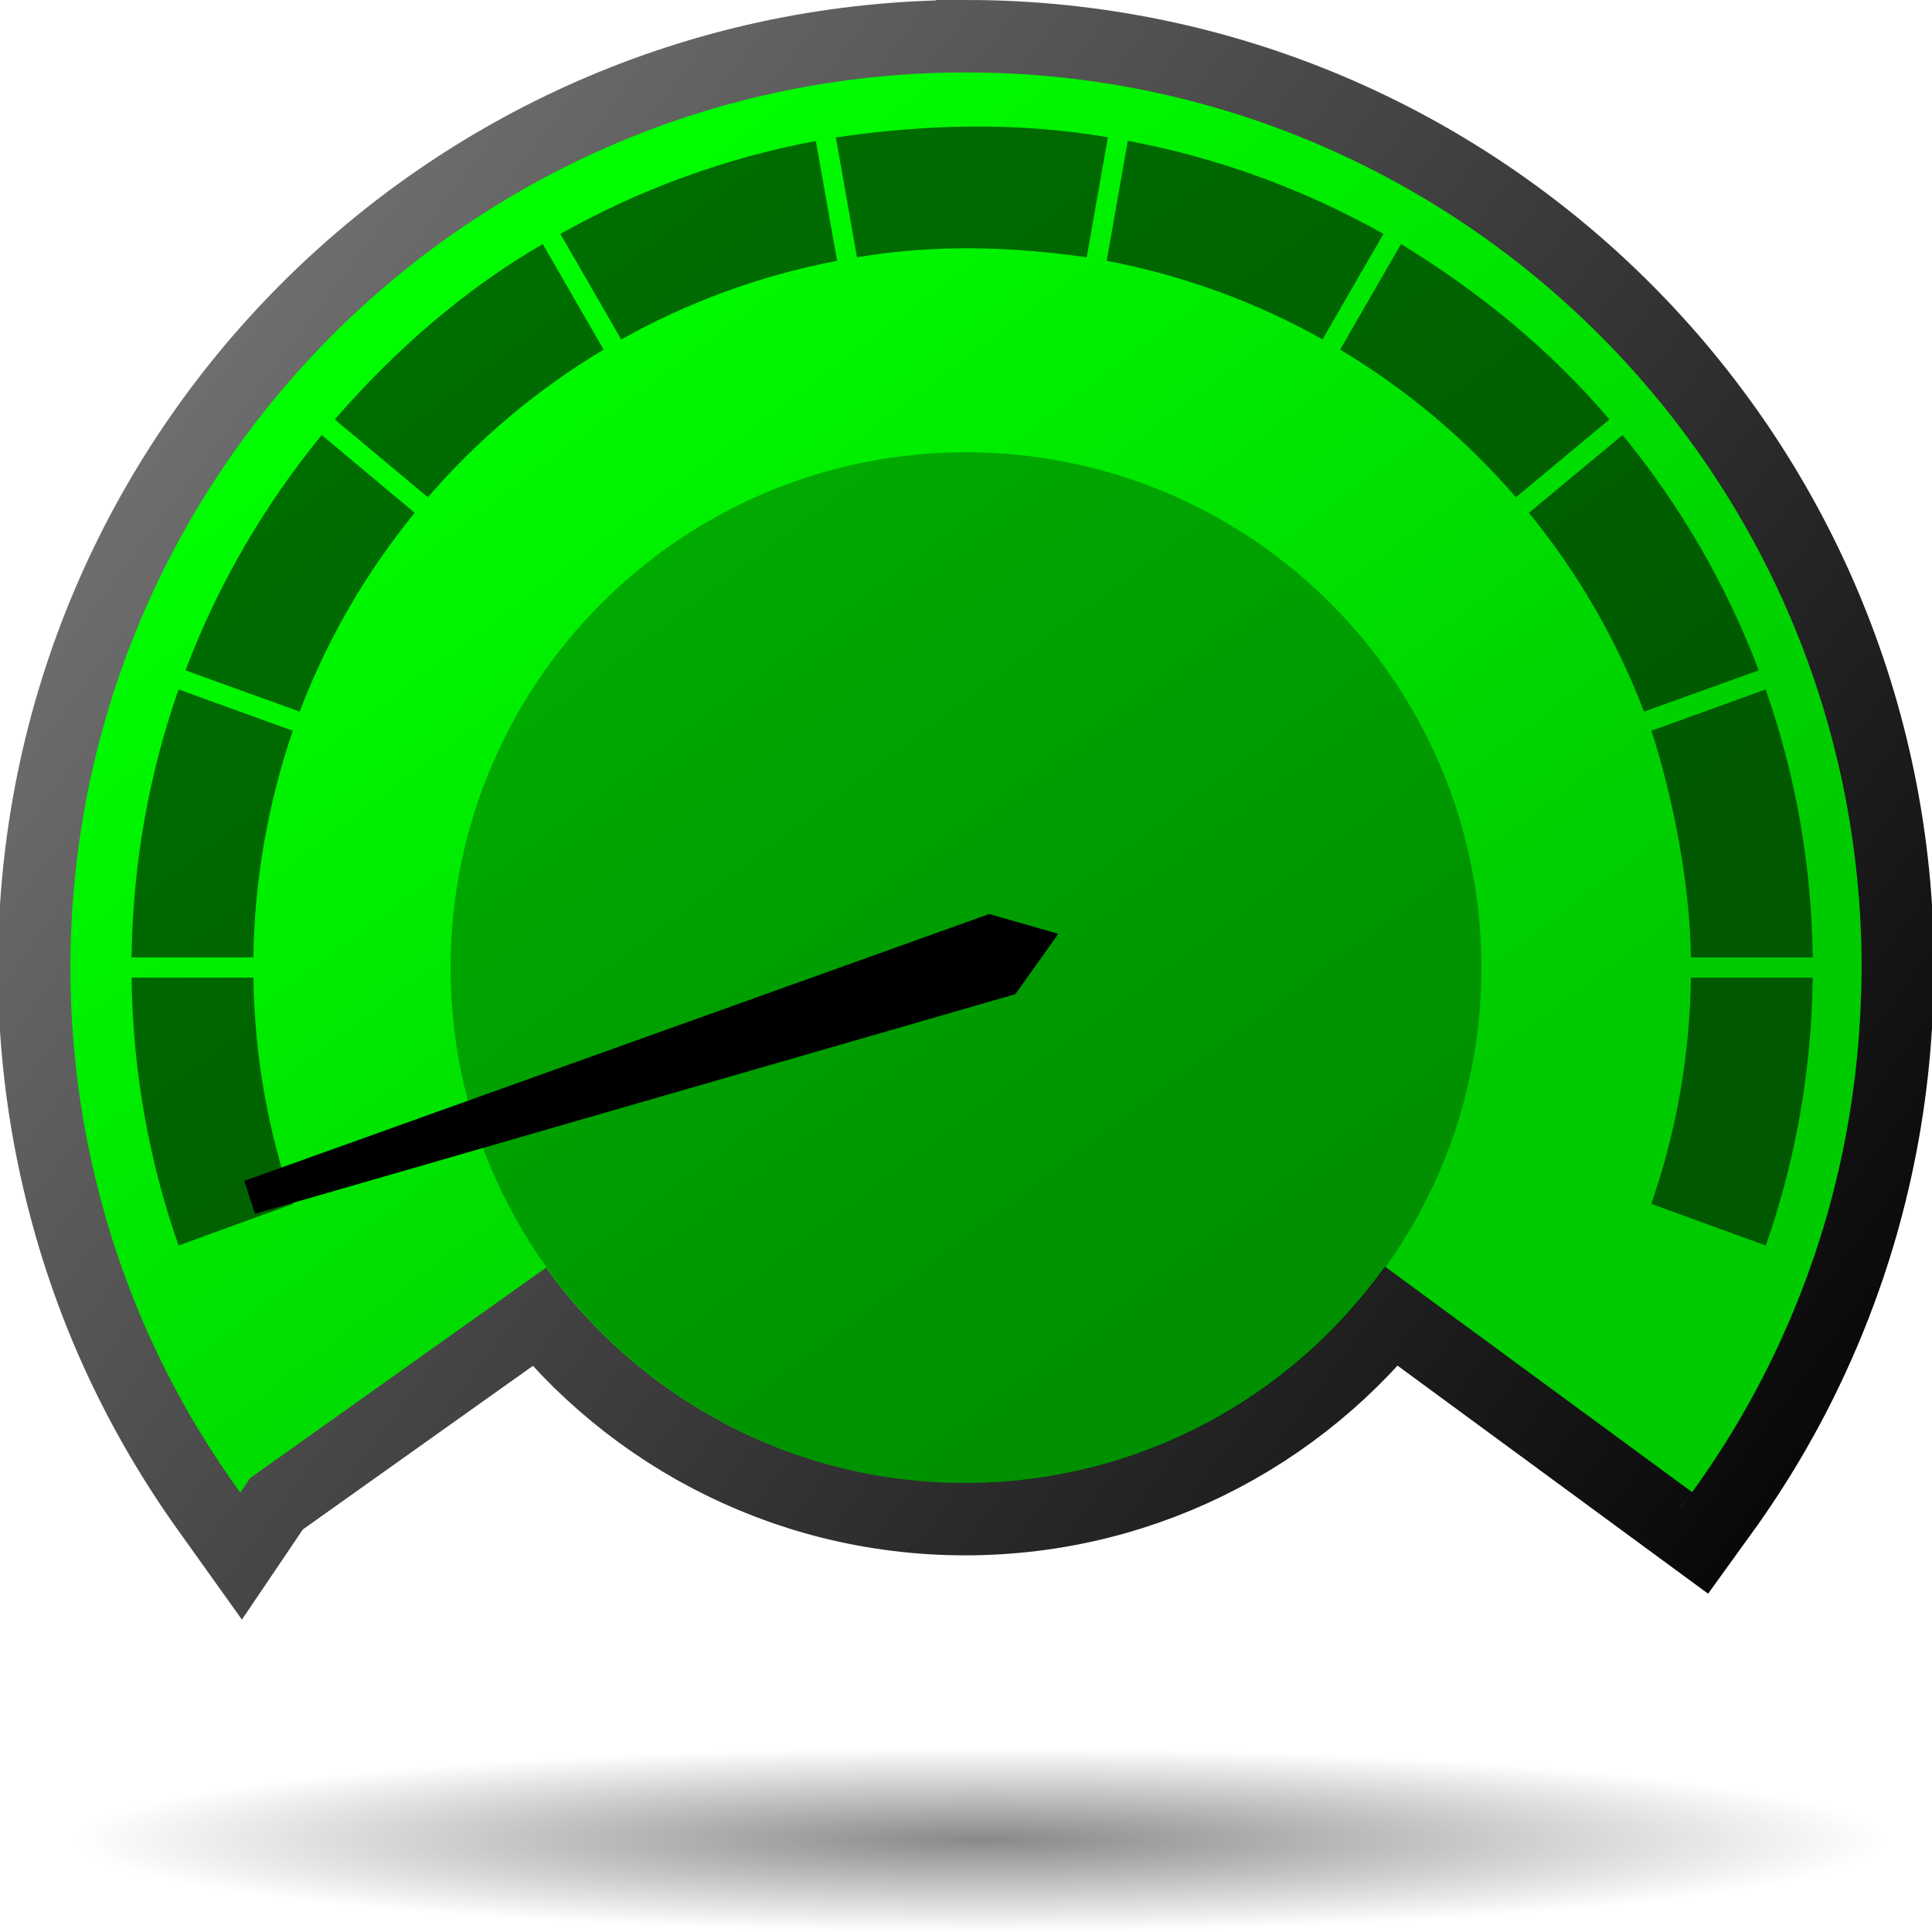
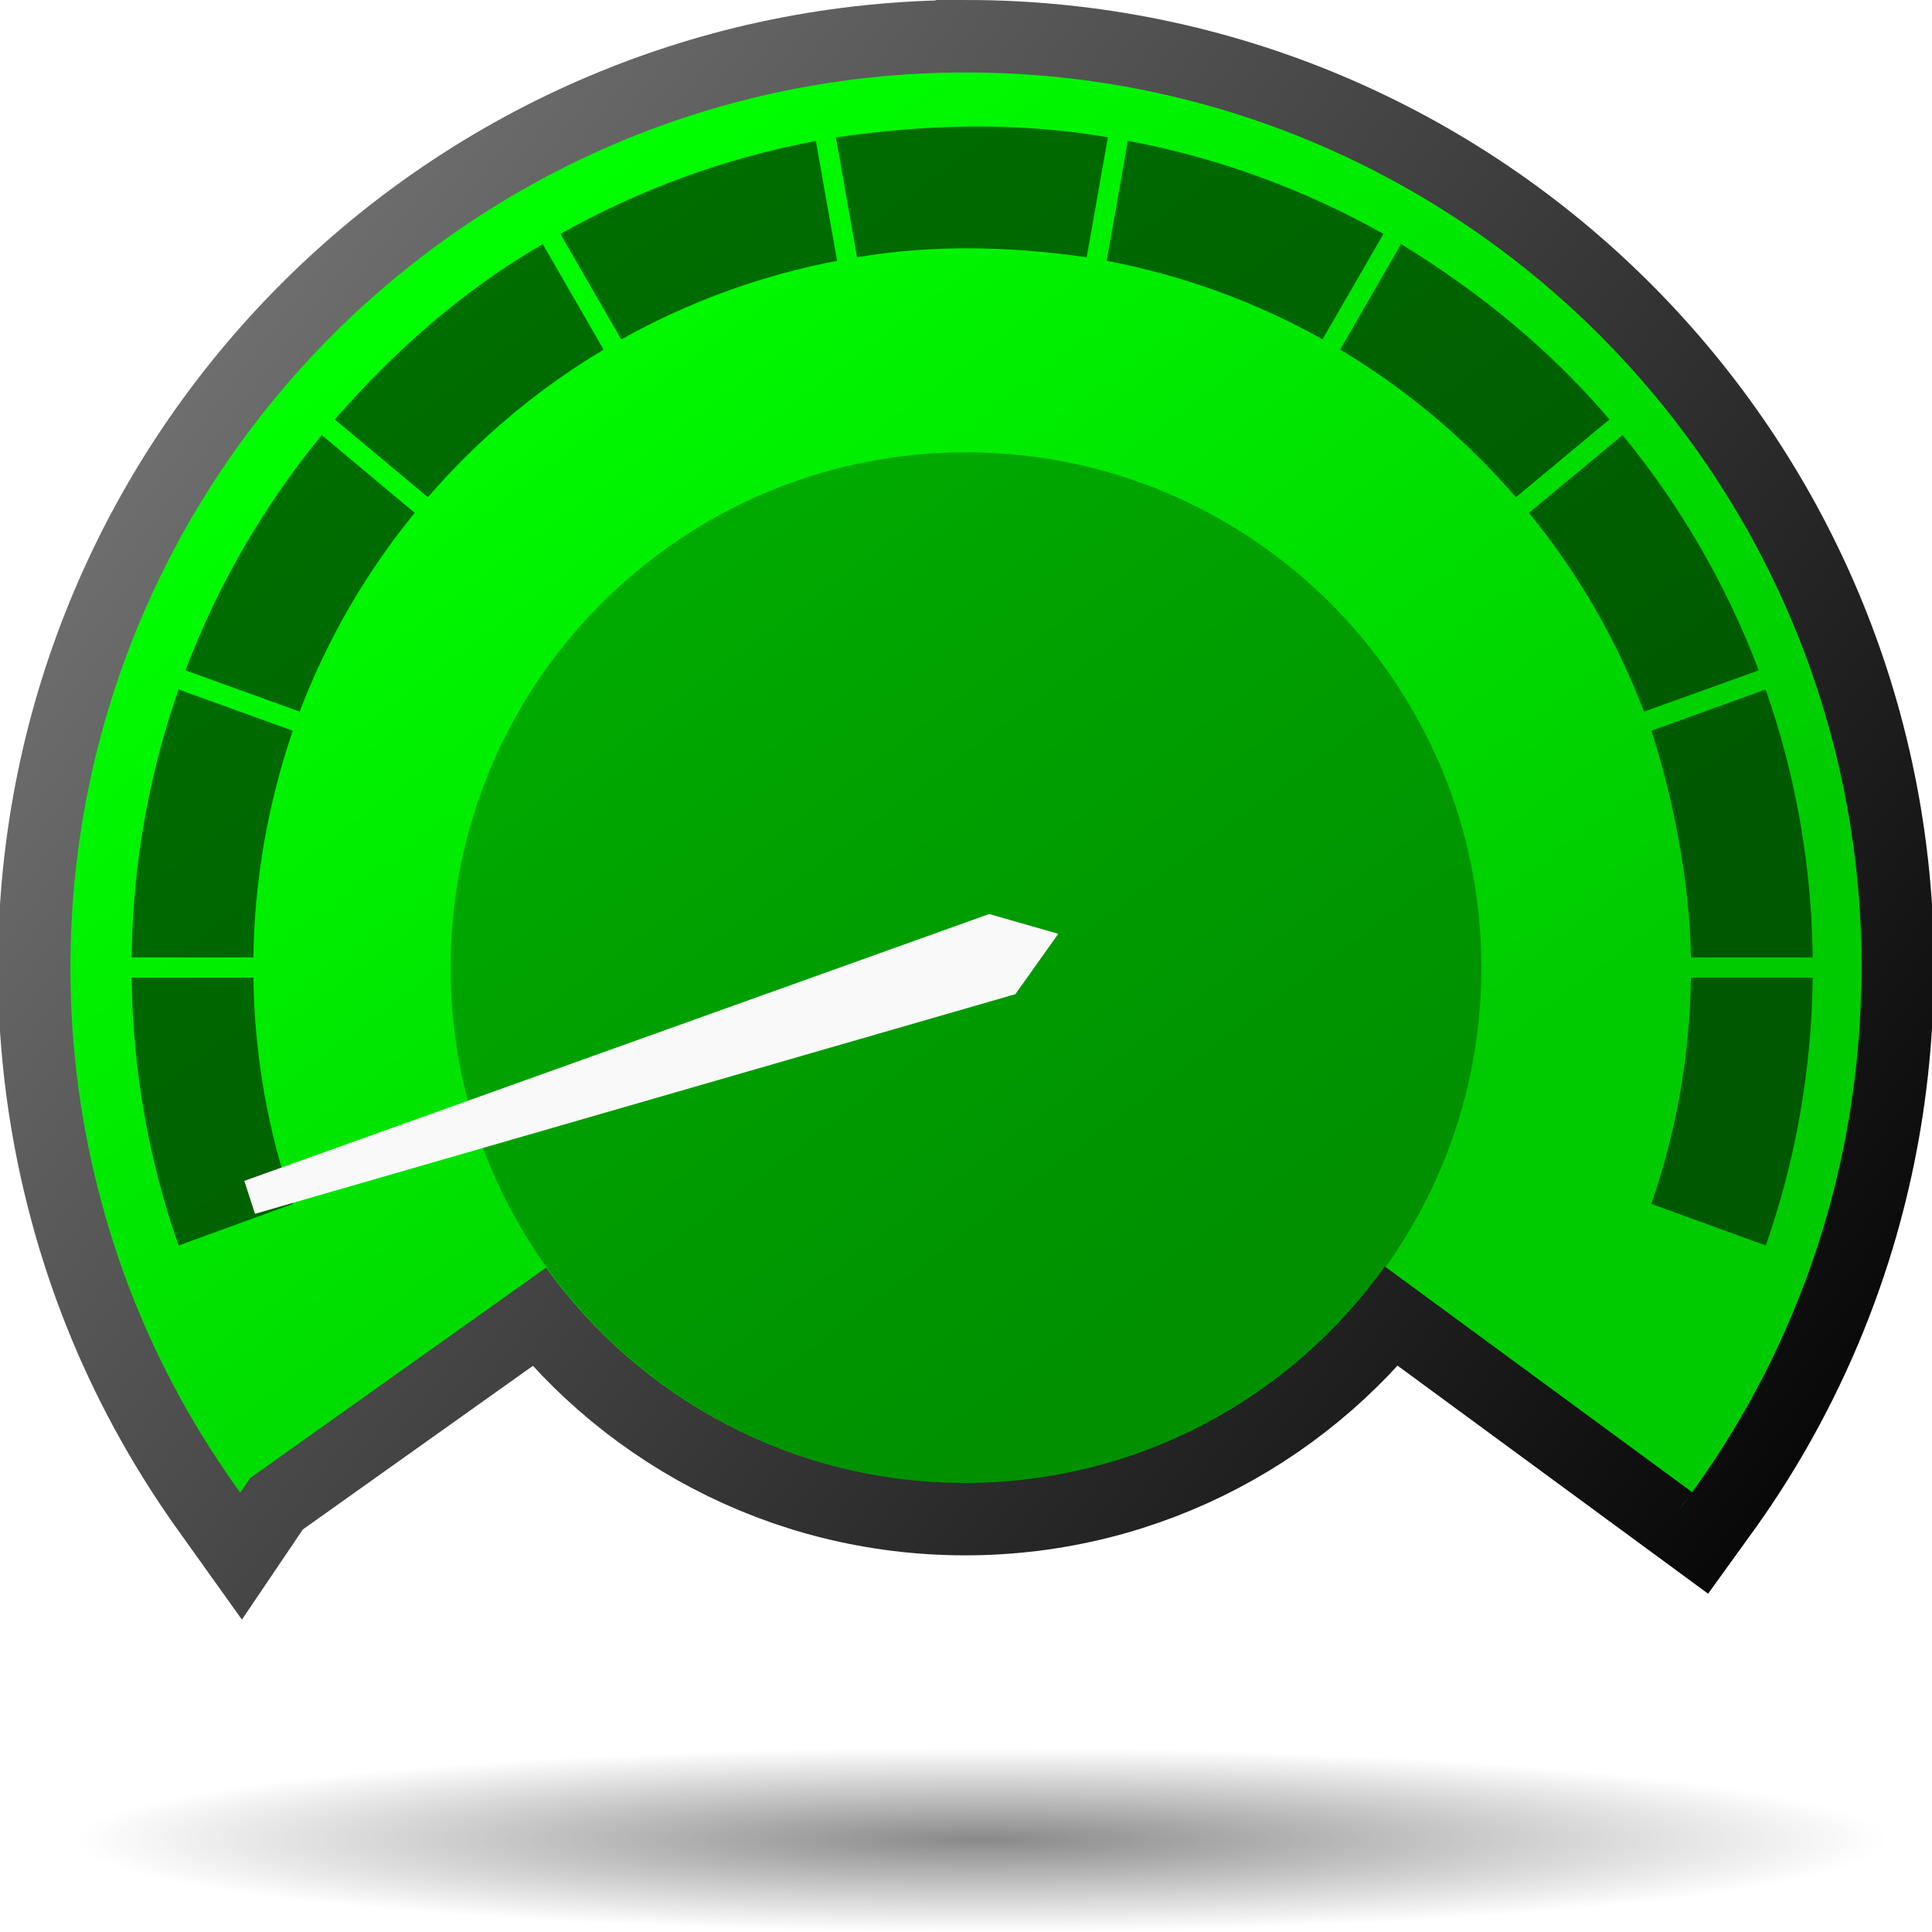
<svg xmlns="http://www.w3.org/2000/svg" xmlns:xlink="http://www.w3.org/1999/xlink" xml:space="preserve" width="400" height="400" style="fill-rule:evenodd" viewBox="0 0 112.889 112.889" id="svg3841" version="1.1">
  <defs id="defs3843">
    <linearGradient y2="120.871" x2="130.628" y1="16.794" x1="7.037" gradientUnits="userSpaceOnUse" id="linearGradient5115">
      <stop id="stop5117" style="stop-color:#000000;stop-opacity:1" offset="0" />
      <stop id="stop5119" style="stop-color:#747474;stop-opacity:1" offset="1" />
    </linearGradient>
    <linearGradient id="linearGradient5085">
      <stop style="stop-color:#000000;stop-opacity:0.751" offset="0" id="stop5087" />
      <stop style="stop-color:#000000;stop-opacity:0" offset="1" id="stop5089" />
    </linearGradient>
    <linearGradient id="linearGradient4980">
      <stop style="stop-color:#000000;stop-opacity:0" offset="0" id="stop4982" />
      <stop style="stop-color:#000000;stop-opacity:0.203" offset="1" id="stop4984" />
    </linearGradient>
    <linearGradient y2="45.415" x2="114.07" y1="45.415" x1="23.265" gradientUnits="userSpaceOnUse" id="linearGradient4562">
      <stop id="stop4564" style="stop-color:#ffffff;stop-opacity:0.139" offset="0" />
      <stop id="stop4566" style="stop-color:#ffffff;stop-opacity:0.418" offset="1" />
    </linearGradient>
    <style type="text/css" id="style3845">
   
    .str0 {stroke:#373435;stroke-width:0.2}
    .str2 {stroke:#B0913C;stroke-width:1}
    .str1 {stroke:#D19F22;stroke-width:1}
    .fil7 {fill:none}
    .fil2 {fill:#373435}
    .fil10 {fill:#606062}
    .fil8 {fill:#A9ABAE}
    .fil13 {fill:#D2D3D5}
    .fil11 {fill:#FEFEFE}
    .fil9 {fill:#0B0B0B}
    .fil14 {fill:#D19F22}
    .fil12 {fill:url(#id0)}
    .fil3 {fill:url(#id1)}
    .fil6 {fill:url(#id2)}
    .fil15 {fill:url(#id3)}
    .fil4 {fill:url(#id4)}
    .fil5 {fill:url(#id5)}
    .fil1 {fill:url(#id6)}
    .fil0 {fill:url(#id7)}
   
  </style>
    <linearGradient id="id0" gradientUnits="userSpaceOnUse" x1="68.782" y1="102.081" x2="68.782" y2="123.38">
      <stop offset="0" style="stop-color:#D19F22" id="stop3848" />
      <stop offset="1" style="stop-color:#AD8108" id="stop3850" />
    </linearGradient>
    <linearGradient id="id1" gradientUnits="userSpaceOnUse" x1="17.561" y1="68.832" x2="120.104" y2="68.832">
      <stop offset="0" style="stop-color:#383637" id="stop3853" />
      <stop offset="1" style="stop-color:#202020" id="stop3855" />
    </linearGradient>
    <linearGradient id="id2" gradientUnits="userSpaceOnUse" x1="14.513" y1="56.298" x2="124.072" y2="56.298">
      <stop offset="0" style="stop-color:#A20000" id="stop3858" />
      <stop offset="1" style="stop-color:#E90101" id="stop3860" />
    </linearGradient>
    <linearGradient id="id3" gradientUnits="userSpaceOnUse" x1="23.38" y1="35.158" x2="114.185" y2="35.158">
      <stop offset="0" style="stop-color:#A33B3B" id="stop3863" />
      <stop offset="1" style="stop-color:#E84C4C" id="stop3865" />
    </linearGradient>
    <linearGradient id="id4" gradientUnits="userSpaceOnUse" x1="10.534" y1="56.898" x2="127.252" y2="56.898">
      <stop offset="0" style="stop-color:#B20000" id="stop3868" />
      <stop offset="1" style="stop-color:#FE0000" id="stop3870" />
    </linearGradient>
    <linearGradient id="id5" gradientUnits="userSpaceOnUse" x1="23.265" y1="45.415" x2="114.07" y2="45.415">
      <stop offset="0" style="stop-color:#B33030" id="stop3873" />
      <stop offset="1" style="stop-color:#FC6262" id="stop3875" />
    </linearGradient>
    <linearGradient id="id6" gradientUnits="userSpaceOnUse" x1="7.037" y1="16.794" x2="130.628" y2="120.871">
      <stop offset="0" style="stop-color:#373435" id="stop3878" />
      <stop offset="1" style="stop-color:#FEFEFE" id="stop3880" />
    </linearGradient>
    <linearGradient id="id7" gradientUnits="userSpaceOnUse" x1="126.769" y1="141.253" x2="10.896" y2="-3.588">
      <stop offset="0" style="stop-color:#383838" id="stop3883" />
      <stop offset="0.51" style="stop-color:#0B0B0B" id="stop3885" />
      <stop offset="1" style="stop-color:#FEFEFE" id="stop3887" />
    </linearGradient>
    <linearGradient xlink:href="#id7" id="linearGradient3977" gradientUnits="userSpaceOnUse" x1="126.769" y1="141.253" x2="10.896" y2="-3.588" />
    <linearGradient xlink:href="#id6" id="linearGradient3979" gradientUnits="userSpaceOnUse" x1="7.037" y1="16.794" x2="130.628" y2="120.871" />
    <linearGradient xlink:href="#id1" id="linearGradient3981" gradientUnits="userSpaceOnUse" x1="17.561" y1="68.832" x2="120.104" y2="68.832" />
    <linearGradient xlink:href="#id4" id="linearGradient3983" gradientUnits="userSpaceOnUse" x1="10.534" y1="56.898" x2="127.252" y2="56.898" />
    <linearGradient xlink:href="#id5" id="linearGradient3985" gradientUnits="userSpaceOnUse" x1="23.265" y1="45.415" x2="114.07" y2="45.415" />
    <linearGradient xlink:href="#id0" id="linearGradient3989" gradientUnits="userSpaceOnUse" x1="68.782" y1="102.081" x2="68.782" y2="123.38" />
    <linearGradient xlink:href="#id0" id="linearGradient4005" gradientUnits="userSpaceOnUse" x1="68.782" y1="102.081" x2="68.782" y2="123.38" />
    <linearGradient xlink:href="#linearGradient4562" id="linearGradient4020" gradientUnits="userSpaceOnUse" x1="23.265" y1="45.415" x2="114.07" y2="45.415" gradientTransform="scale(3.543307,3.543307)" />
    <linearGradient xlink:href="#id1" id="linearGradient4026" gradientUnits="userSpaceOnUse" x1="17.561" y1="68.832" x2="120.104" y2="68.832" />
    <radialGradient xlink:href="#linearGradient5085" id="radialGradient5091" cx="203.073" cy="370.547" fx="203.073" fy="370.547" r="187.572" gradientTransform="matrix(1,0,0,0.1019284,0,332.7774)" gradientUnits="userSpaceOnUse" />
    <linearGradient xlink:href="#linearGradient4980" id="linearGradient5275" gradientUnits="userSpaceOnUse" gradientTransform="matrix(0.2530498,0,0,0.2530498,-5.32739,-5.184864)" x1="166.613" y1="55.179" x2="338.537" y2="284.504" />
    <linearGradient xlink:href="#linearGradient5115" id="linearGradient5279" gradientUnits="userSpaceOnUse" x1="114.519" y1="97.159" x2="8.062" y2="17.569" gradientTransform="matrix(0.9719363,0,0,0.9719363,1.584033,-3.100168)" />
  </defs>
  <path style="fill:#000000;fill-opacity:1;stroke:url(#linearGradient5279);stroke-width:8.467;stroke-miterlimit:4;stroke-opacity:1;stroke-dasharray:none" d="m 56.44,4.233 c -28.899,0 -52.326,23.427 -52.326,52.326 0,4.741 0.637,9.337 1.819,13.704 0.077,0.285 0.155,0.571 0.237,0.854 0.469,1.623 1.011,3.215 1.629,4.768 0.008,0.021 0.015,0.042 0.024,0.063 1.514,3.793 3.465,7.364 5.781,10.66 l 0.435,0.609 0.577,-0.854 17.294,-12.297 c 5.465,7.616 14.394,12.581 24.483,12.581 10.119,0 19.069,-4.99 24.53,-12.645 l 17.951,13.182 c 0.987,-1.365 1.914,-2.779 2.768,-4.239 0.023,-0.04 0.048,-0.079 0.071,-0.119 0.042,-0.074 0.085,-0.147 0.127,-0.221 2.084,-3.624 3.745,-7.521 4.919,-11.624 0.049,-0.171 0.095,-0.343 0.142,-0.514 0.953,-3.465 1.553,-7.074 1.771,-10.786 0.015,-0.253 0.028,-0.505 0.04,-0.759 0.035,-0.783 0.063,-1.573 0.063,-2.364 0,-28.899 -23.435,-52.326 -52.334,-52.326 z" id="_177024496" />
  <path style="fill:#00ff00;fill-opacity:1;fill-rule:nonzero;stroke:none" d="m 14.039,87.218 0.577,-0.854 17.294,-12.297 c 5.465,7.616 14.394,12.581 24.483,12.581 10.119,0 19.069,-4.99 24.53,-12.645 l 17.951,13.182 c 0.987,-1.365 1.914,-2.779 2.768,-4.239 0.023,-0.04 0.048,-0.079 0.071,-0.119 0.042,-0.074 0.085,-0.147 0.127,-0.221 2.084,-3.624 3.745,-7.521 4.919,-11.624 0.049,-0.171 0.095,-0.343 0.142,-0.514 0.953,-3.465 1.553,-7.074 1.771,-10.786 0.015,-0.253 0.028,-0.505 0.04,-0.759 0.035,-0.783 0.063,-1.573 0.063,-2.364 0,-28.899 -23.435,-52.326 -52.334,-52.326 -28.899,0 -52.326,23.427 -52.326,52.326 0,4.741 0.637,9.337 1.819,13.704 0.077,0.285 0.155,0.571 0.237,0.854 0.469,1.623 1.011,3.215 1.629,4.768 0.008,0.021 0.015,0.042 0.024,0.063 1.514,3.793 3.465,7.364 5.781,10.66 m 85.27,0.577 c -1.052,1.4 -1.031,1.416 0,0 z" id="path2879" />
  <path id="path4978" d="m 14.039,87.218 0.577,-0.854 17.294,-12.297 c 5.465,7.616 14.394,12.581 24.483,12.581 10.119,0 19.069,-4.99 24.53,-12.645 l 17.951,13.182 c 0.987,-1.365 1.914,-2.779 2.768,-4.239 0.023,-0.04 0.048,-0.079 0.071,-0.119 0.042,-0.074 0.085,-0.147 0.127,-0.221 2.084,-3.624 3.745,-7.521 4.919,-11.624 0.049,-0.171 0.095,-0.343 0.142,-0.514 0.953,-3.465 1.553,-7.074 1.771,-10.786 0.015,-0.253 0.028,-0.505 0.04,-0.759 0.035,-0.783 0.063,-1.573 0.063,-2.364 0,-28.899 -23.435,-52.326 -52.334,-52.326 -28.899,0 -52.326,23.427 -52.326,52.326 0,4.741 0.637,9.337 1.819,13.704 0.077,0.285 0.155,0.571 0.237,0.854 0.469,1.623 1.011,3.215 1.629,4.768 0.008,0.021 0.015,0.042 0.024,0.063 1.514,3.793 3.465,7.364 5.781,10.66 m 85.27,0.577 c -1.052,1.4 -1.031,1.416 0,0 z" style="fill:url(#linearGradient5275);fill-opacity:1;fill-rule:nonzero;stroke:none" />
  <circle id="_177020752" class="fil9 str0" cx="68.832" cy="68.832" r="33.588" d="M 102.42,68.832 C 102.42,87.382 87.382,102.42 68.832,102.42 c -18.55,0 -33.588,-15.038 -33.588,-33.588 0,-18.55 15.038,-33.588 33.588,-33.588 18.55,0 33.588,15.038 33.588,33.588 z" style="fill:#000000;fill-opacity:0.291;stroke:none" transform="matrix(0.8966332,0,0,0.8966332,-5.273056,-5.174023)" />
  <path style="fill:#000000;fill-opacity:0.57" d="m 96.491,42.697 c 1.273,3.915 2.252,8.92 2.312,13.245 l 7.117,0 c -0.065,-5.48 -1.033,-10.749 -2.752,-15.657 L 96.491,42.697 z M 48.841,8.029 50.075,15.035 c 4.449,-0.759 8.968,-0.644 13.42,0 L 64.736,8.021 C 59.466,7.113 54.113,7.255 48.841,8.029 z m 17.057,0.198 -1.234,7.014 c 4.499,0.854 8.746,2.421 12.613,4.587 l 3.559,-6.16 C 76.262,11.093 71.23,9.228 65.898,8.227 z M 47.671,8.235 c -5.332,1 -10.356,2.86 -14.93,5.433 l 3.559,6.168 c 3.867,-2.165 8.114,-3.741 12.613,-4.594 L 47.671,8.235 z M 31.713,14.26 c -4.629,2.685 -8.657,6.231 -12.154,10.249 l 5.441,4.547 c 2.934,-3.395 6.399,-6.313 10.272,-8.627 L 31.713,14.26 z m 50.151,0 -3.559,6.168 c 3.872,2.315 7.338,5.232 10.272,8.627 l 5.464,-4.547 C 90.565,20.419 86.424,17.051 81.864,14.26 z M 18.799,25.418 c -3.351,4.087 -6.061,8.72 -7.963,13.752 l 6.674,2.412 c 1.614,-4.244 3.899,-8.16 6.722,-11.617 L 18.799,25.418 z m 76.01,0 -5.472,4.547 c 2.822,3.457 5.108,7.372 6.722,11.617 l 6.706,-2.412 C 100.863,34.138 98.159,29.506 94.809,25.418 z M 10.433,40.285 C 8.713,45.193 7.754,50.462 7.689,55.942 l 7.117,0 c 0.056,-4.509 0.851,-8.986 2.301,-13.246 L 10.433,40.285 z M 7.689,57.121 c 0.065,5.48 1.025,10.749 2.744,15.657 l 6.69,-2.436 C 15.679,66.194 14.87,61.746 14.806,57.121 l -7.117,0 z m 91.114,0 c -0.064,4.625 -0.873,9.074 -2.317,13.222 l 6.69,2.436 c 1.72,-4.908 2.679,-10.177 2.744,-15.657 l -7.117,0 z" id="_462375584" />
-   <path style="fill:#000000;fill-opacity:1" d="m 14.274,69 43.525,-15.593 4.039,1.157 -2.509,3.526 -44.429,12.834" id="_177024592" />
+   <path style="fill:#f9f9f9;fill-opacity:1" d="m 14.274,69 43.525,-15.593 4.039,1.157 -2.509,3.526 -44.429,12.834" id="_177024592" />
  <path style="opacity:0.614;fill:url(#radialGradient5091);fill-opacity:1;fill-rule:nonzero;stroke:none" id="path5083" d="m 390.645,370.547 a 187.572,19.119 0 1 1 -375.143,0 187.572,19.119 0 1 1 375.143,0 z" transform="matrix(0.2822223,0,0,0.2822223,0,2.916628)" />
</svg>
